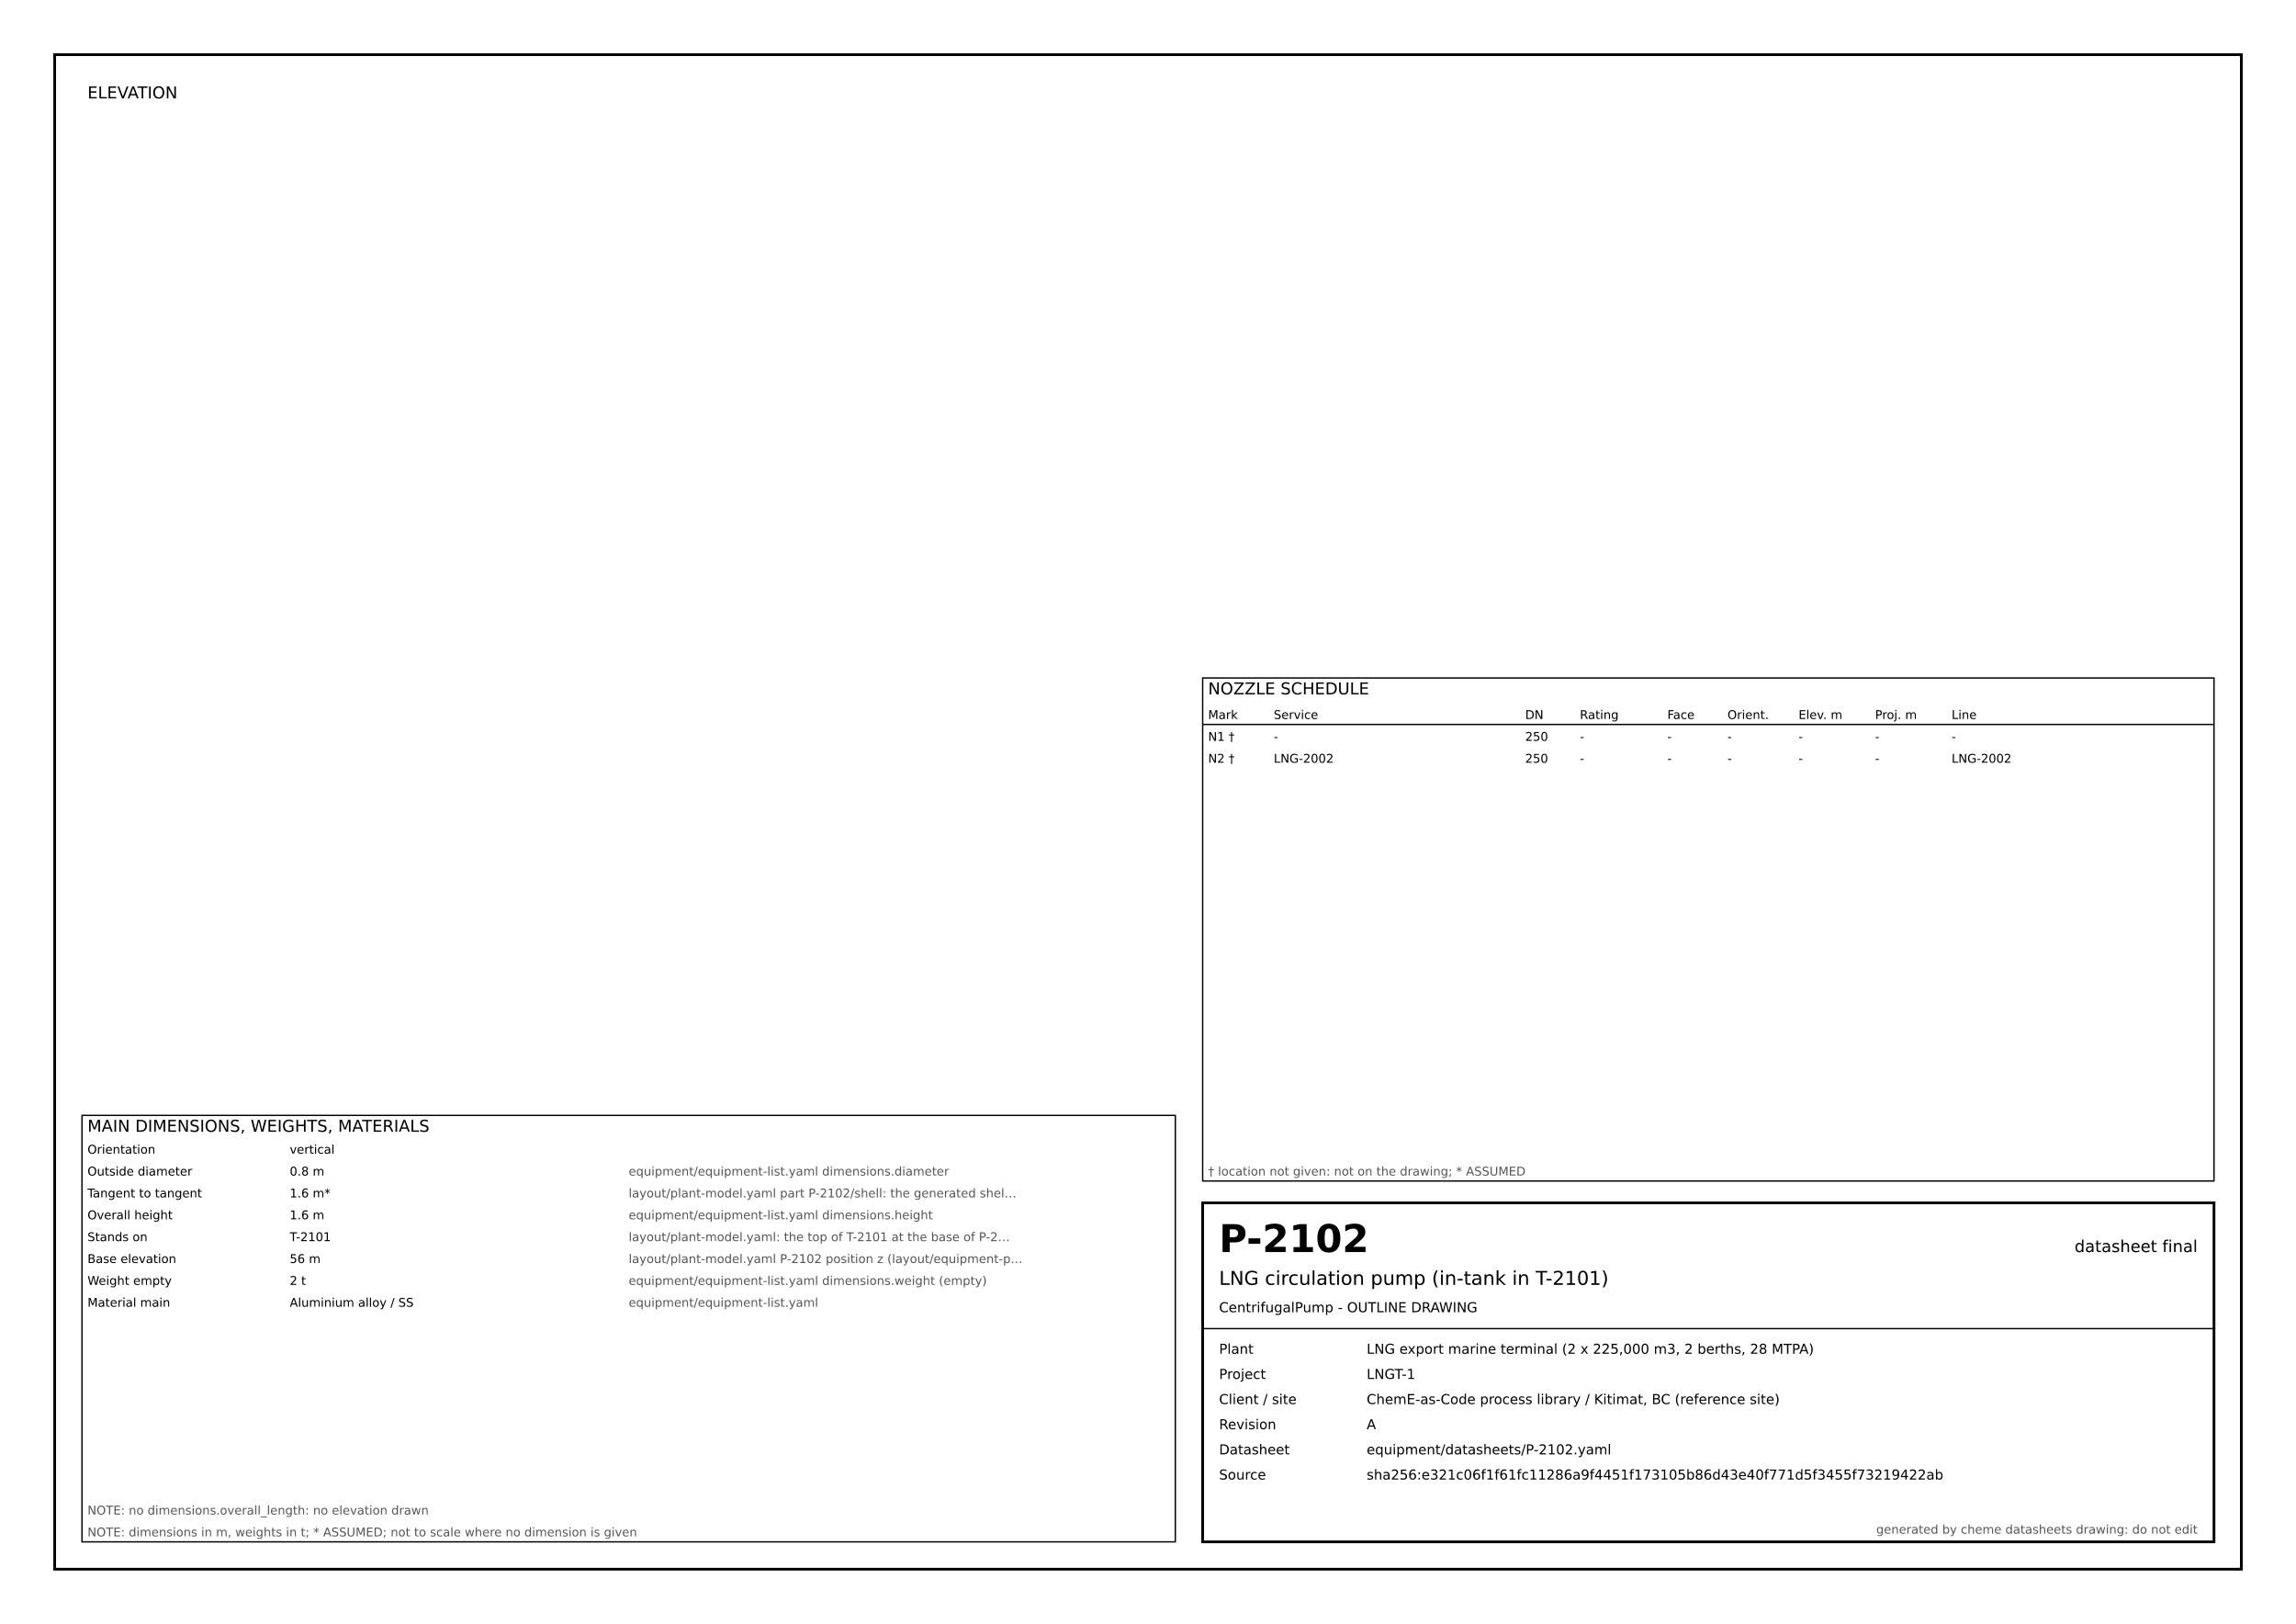
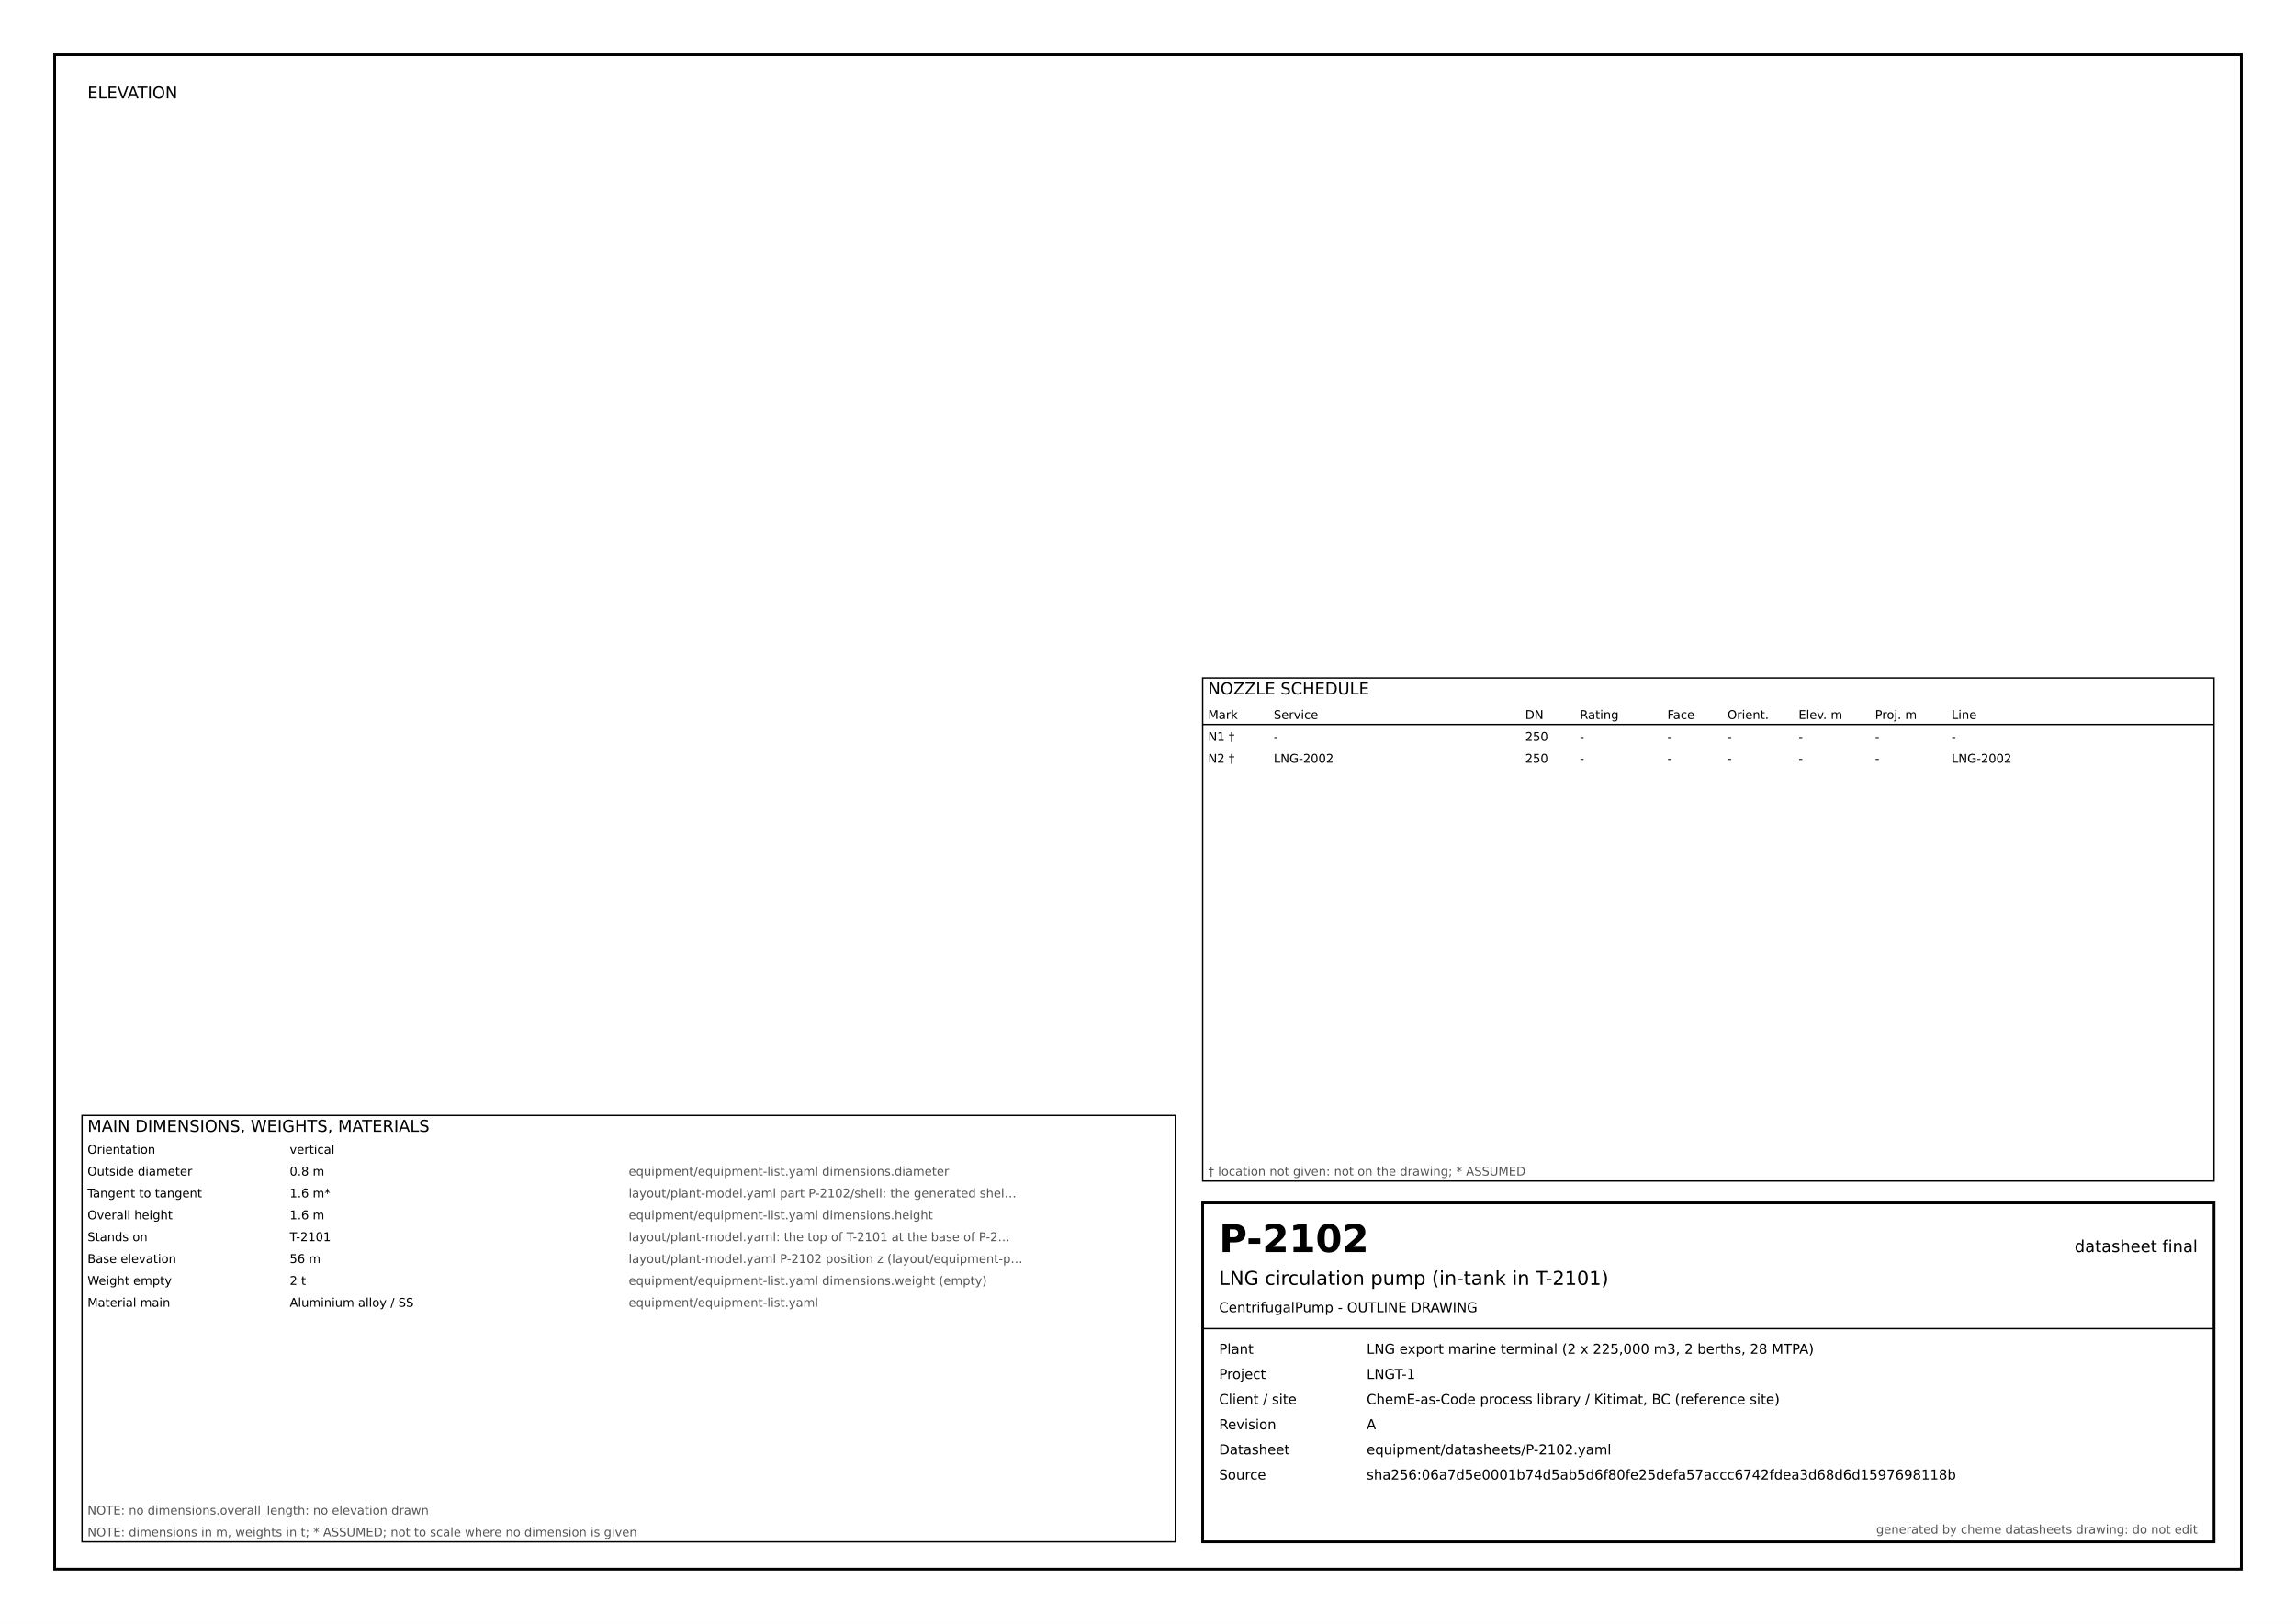
<svg xmlns="http://www.w3.org/2000/svg" width="420mm" height="297mm" viewBox="0 0 420 297">
  <style>
.frame{fill:none;stroke:#000;stroke-width:0.5}
.thin{fill:none;stroke:#000;stroke-width:0.25}
.outline{fill:#fff;stroke:#000;stroke-width:0.5}
.hidden{fill:none;stroke:#000;stroke-width:0.25;stroke-dasharray:1.5 1}
.centre{fill:none;stroke:#555;stroke-width:0.18;stroke-dasharray:4 1 1 1}
.tl{fill:none;stroke:#555;stroke-width:0.18;stroke-dasharray:2 1}
.dim{fill:none;stroke:#1f4e79;stroke-width:0.18}
.nozzle{fill:#fff;stroke:#b71c1c;stroke-width:0.35}
.section{fill:none;stroke:#2e7d32;stroke-width:0.25;stroke-dasharray:2 1}
text{font-family:'DejaVu Sans',Arial,Helvetica,sans-serif;fill:#000}
.t2{font-size:2.2px}.t25{font-size:2.5px}.t3{font-size:3px}.t35{font-size:3.5px}
.t5{font-size:5px;font-weight:bold}.t7{font-size:7px;font-weight:bold}
.dimt{font-size:2.3px;fill:#1f4e79}.nt{font-size:2.3px;fill:#b71c1c}
.note{font-size:2.2px;fill:#555}
.draft{font-size:40px;font-weight:bold;fill:#c62828;fill-opacity:0.12}
</style>
  <rect x="0" y="0" width="420" height="297" fill="#fff" />
  <rect x="10" y="10" width="400" height="277" class="frame" />
  <text x="16" y="18" class="t3" text-anchor="start">ELEVATION</text>
  <text x="221" y="127" class="t3" text-anchor="start">NOZZLE SCHEDULE</text>
  <text x="221" y="131.5" class="t2" text-anchor="start">Mark</text>
  <text x="233" y="131.5" class="t2" text-anchor="start">Service</text>
  <text x="279" y="131.5" class="t2" text-anchor="start">DN</text>
  <text x="289" y="131.5" class="t2" text-anchor="start">Rating</text>
  <text x="305" y="131.5" class="t2" text-anchor="start">Face</text>
  <text x="316" y="131.5" class="t2" text-anchor="start">Orient.</text>
  <text x="329" y="131.5" class="t2" text-anchor="start">Elev. m</text>
  <text x="343" y="131.5" class="t2" text-anchor="start">Proj. m</text>
  <text x="357" y="131.5" class="t2" text-anchor="start">Line</text>
  <line x1="220" y1="132.5" x2="405" y2="132.5" class="thin" />
  <text x="221" y="135.5" class="t2" text-anchor="start">N1 †</text>
  <text x="233" y="135.5" class="t2" text-anchor="start">-</text>
  <text x="279" y="135.5" class="t2" text-anchor="start">250</text>
  <text x="289" y="135.5" class="t2" text-anchor="start">-</text>
  <text x="305" y="135.5" class="t2" text-anchor="start">-</text>
  <text x="316" y="135.5" class="t2" text-anchor="start">-</text>
  <text x="329" y="135.5" class="t2" text-anchor="start">-</text>
  <text x="343" y="135.5" class="t2" text-anchor="start">-</text>
  <text x="357" y="135.5" class="t2" text-anchor="start">-</text>
  <text x="221" y="139.5" class="t2" text-anchor="start">N2 †</text>
  <text x="233" y="139.5" class="t2" text-anchor="start">LNG-2002</text>
  <text x="279" y="139.5" class="t2" text-anchor="start">250</text>
  <text x="289" y="139.5" class="t2" text-anchor="start">-</text>
  <text x="305" y="139.5" class="t2" text-anchor="start">-</text>
  <text x="316" y="139.5" class="t2" text-anchor="start">-</text>
  <text x="329" y="139.5" class="t2" text-anchor="start">-</text>
  <text x="343" y="139.5" class="t2" text-anchor="start">-</text>
  <text x="357" y="139.5" class="t2" text-anchor="start">LNG-2002</text>
  <text x="221" y="215" class="note" text-anchor="start">† location not given: not on the drawing; * ASSUMED</text>
  <rect x="220" y="124" width="185" height="92" class="thin" />
  <text x="16" y="207" class="t3" text-anchor="start">MAIN DIMENSIONS, WEIGHTS, MATERIALS</text>
  <text x="16" y="211" class="t2" text-anchor="start">Orientation</text>
  <text x="53" y="211" class="t2" text-anchor="start">vertical</text>
  <text x="115" y="211" class="note" text-anchor="start" />
  <text x="16" y="215" class="t2" text-anchor="start">Outside diameter</text>
  <text x="53" y="215" class="t2" text-anchor="start">0.8 m</text>
  <text x="115" y="215" class="note" text-anchor="start">equipment/equipment-list.yaml dimensions.diameter</text>
  <text x="16" y="219" class="t2" text-anchor="start">Tangent to tangent</text>
  <text x="53" y="219" class="t2" text-anchor="start">1.6 m*</text>
  <text x="115" y="219" class="note" text-anchor="start">layout/plant-model.yaml part P-2102/shell: the generated shel…</text>
  <text x="16" y="223" class="t2" text-anchor="start">Overall height</text>
  <text x="53" y="223" class="t2" text-anchor="start">1.6 m</text>
  <text x="115" y="223" class="note" text-anchor="start">equipment/equipment-list.yaml dimensions.height</text>
  <text x="16" y="227" class="t2" text-anchor="start">Stands on</text>
  <text x="53" y="227" class="t2" text-anchor="start">T-2101</text>
  <text x="115" y="227" class="note" text-anchor="start">layout/plant-model.yaml: the top of T-2101 at the base of P-2…</text>
  <text x="16" y="231" class="t2" text-anchor="start">Base elevation</text>
  <text x="53" y="231" class="t2" text-anchor="start">56 m</text>
  <text x="115" y="231" class="note" text-anchor="start">layout/plant-model.yaml P-2102 position z (layout/equipment-p…</text>
  <text x="16" y="235" class="t2" text-anchor="start">Weight empty</text>
  <text x="53" y="235" class="t2" text-anchor="start">2 t</text>
  <text x="115" y="235" class="note" text-anchor="start">equipment/equipment-list.yaml dimensions.weight (empty)</text>
  <text x="16" y="239" class="t2" text-anchor="start">Material main</text>
  <text x="53" y="239" class="t2" text-anchor="start">Aluminium alloy / SS</text>
  <text x="115" y="239" class="note" text-anchor="start">equipment/equipment-list.yaml</text>
  <text x="16" y="277" class="note" text-anchor="start">NOTE: no dimensions.overall_length: no elevation drawn</text>
  <text x="16" y="281" class="note" text-anchor="start">NOTE: dimensions in m, weights in t; * ASSUMED; not to scale where no dimension is given</text>
  <rect x="15" y="204" width="200" height="78" class="thin" />
  <rect x="220" y="220" width="185" height="62" class="frame" />
  <text x="223" y="229" class="t7" text-anchor="start">P-2102</text>
  <text x="223" y="235" class="t35" text-anchor="start">LNG circulation pump (in-tank in T-2101)</text>
  <text x="223" y="240" class="t25" text-anchor="start">CentrifugalPump - OUTLINE DRAWING</text>
  <line x1="220" y1="243" x2="405" y2="243" class="thin" />
  <text x="223" y="247.6" class="t25" text-anchor="start">Plant</text>
  <text x="250" y="247.6" class="t25" text-anchor="start">LNG export marine terminal (2 x 225,000 m3, 2 berths, 28 MTPA)</text>
  <text x="223" y="252.2" class="t25" text-anchor="start">Project</text>
  <text x="250" y="252.2" class="t25" text-anchor="start">LNGT-1</text>
  <text x="223" y="256.8" class="t25" text-anchor="start">Client / site</text>
  <text x="250" y="256.8" class="t25" text-anchor="start">ChemE-as-Code process library / Kitimat, BC (reference site)</text>
  <text x="223" y="261.4" class="t25" text-anchor="start">Revision</text>
  <text x="250" y="261.4" class="t25" text-anchor="start">A</text>
  <text x="223" y="266" class="t25" text-anchor="start">Datasheet</text>
  <text x="250" y="266" class="t25" text-anchor="start">equipment/datasheets/P-2102.yaml</text>
  <text x="223" y="270.6" class="t25" text-anchor="start">Source</text>
-   <text x="250" y="270.6" class="t25" text-anchor="start">sha256:e321c06f1f61fc11286a9f4451f173105b86d43e40f771d5f3455f73219422ab</text>
+   <text x="250" y="270.6" class="t25" text-anchor="start">sha256:06a7d5e0001b74d5ab5d6f80fe25defa57accc6742fdea3d68d6d1597698118b</text>
  <text x="402" y="229" class="t3" text-anchor="end">datasheet final</text>
  <text x="402" y="280.5" class="note" text-anchor="end">generated by cheme datasheets drawing: do not edit</text>
</svg>
